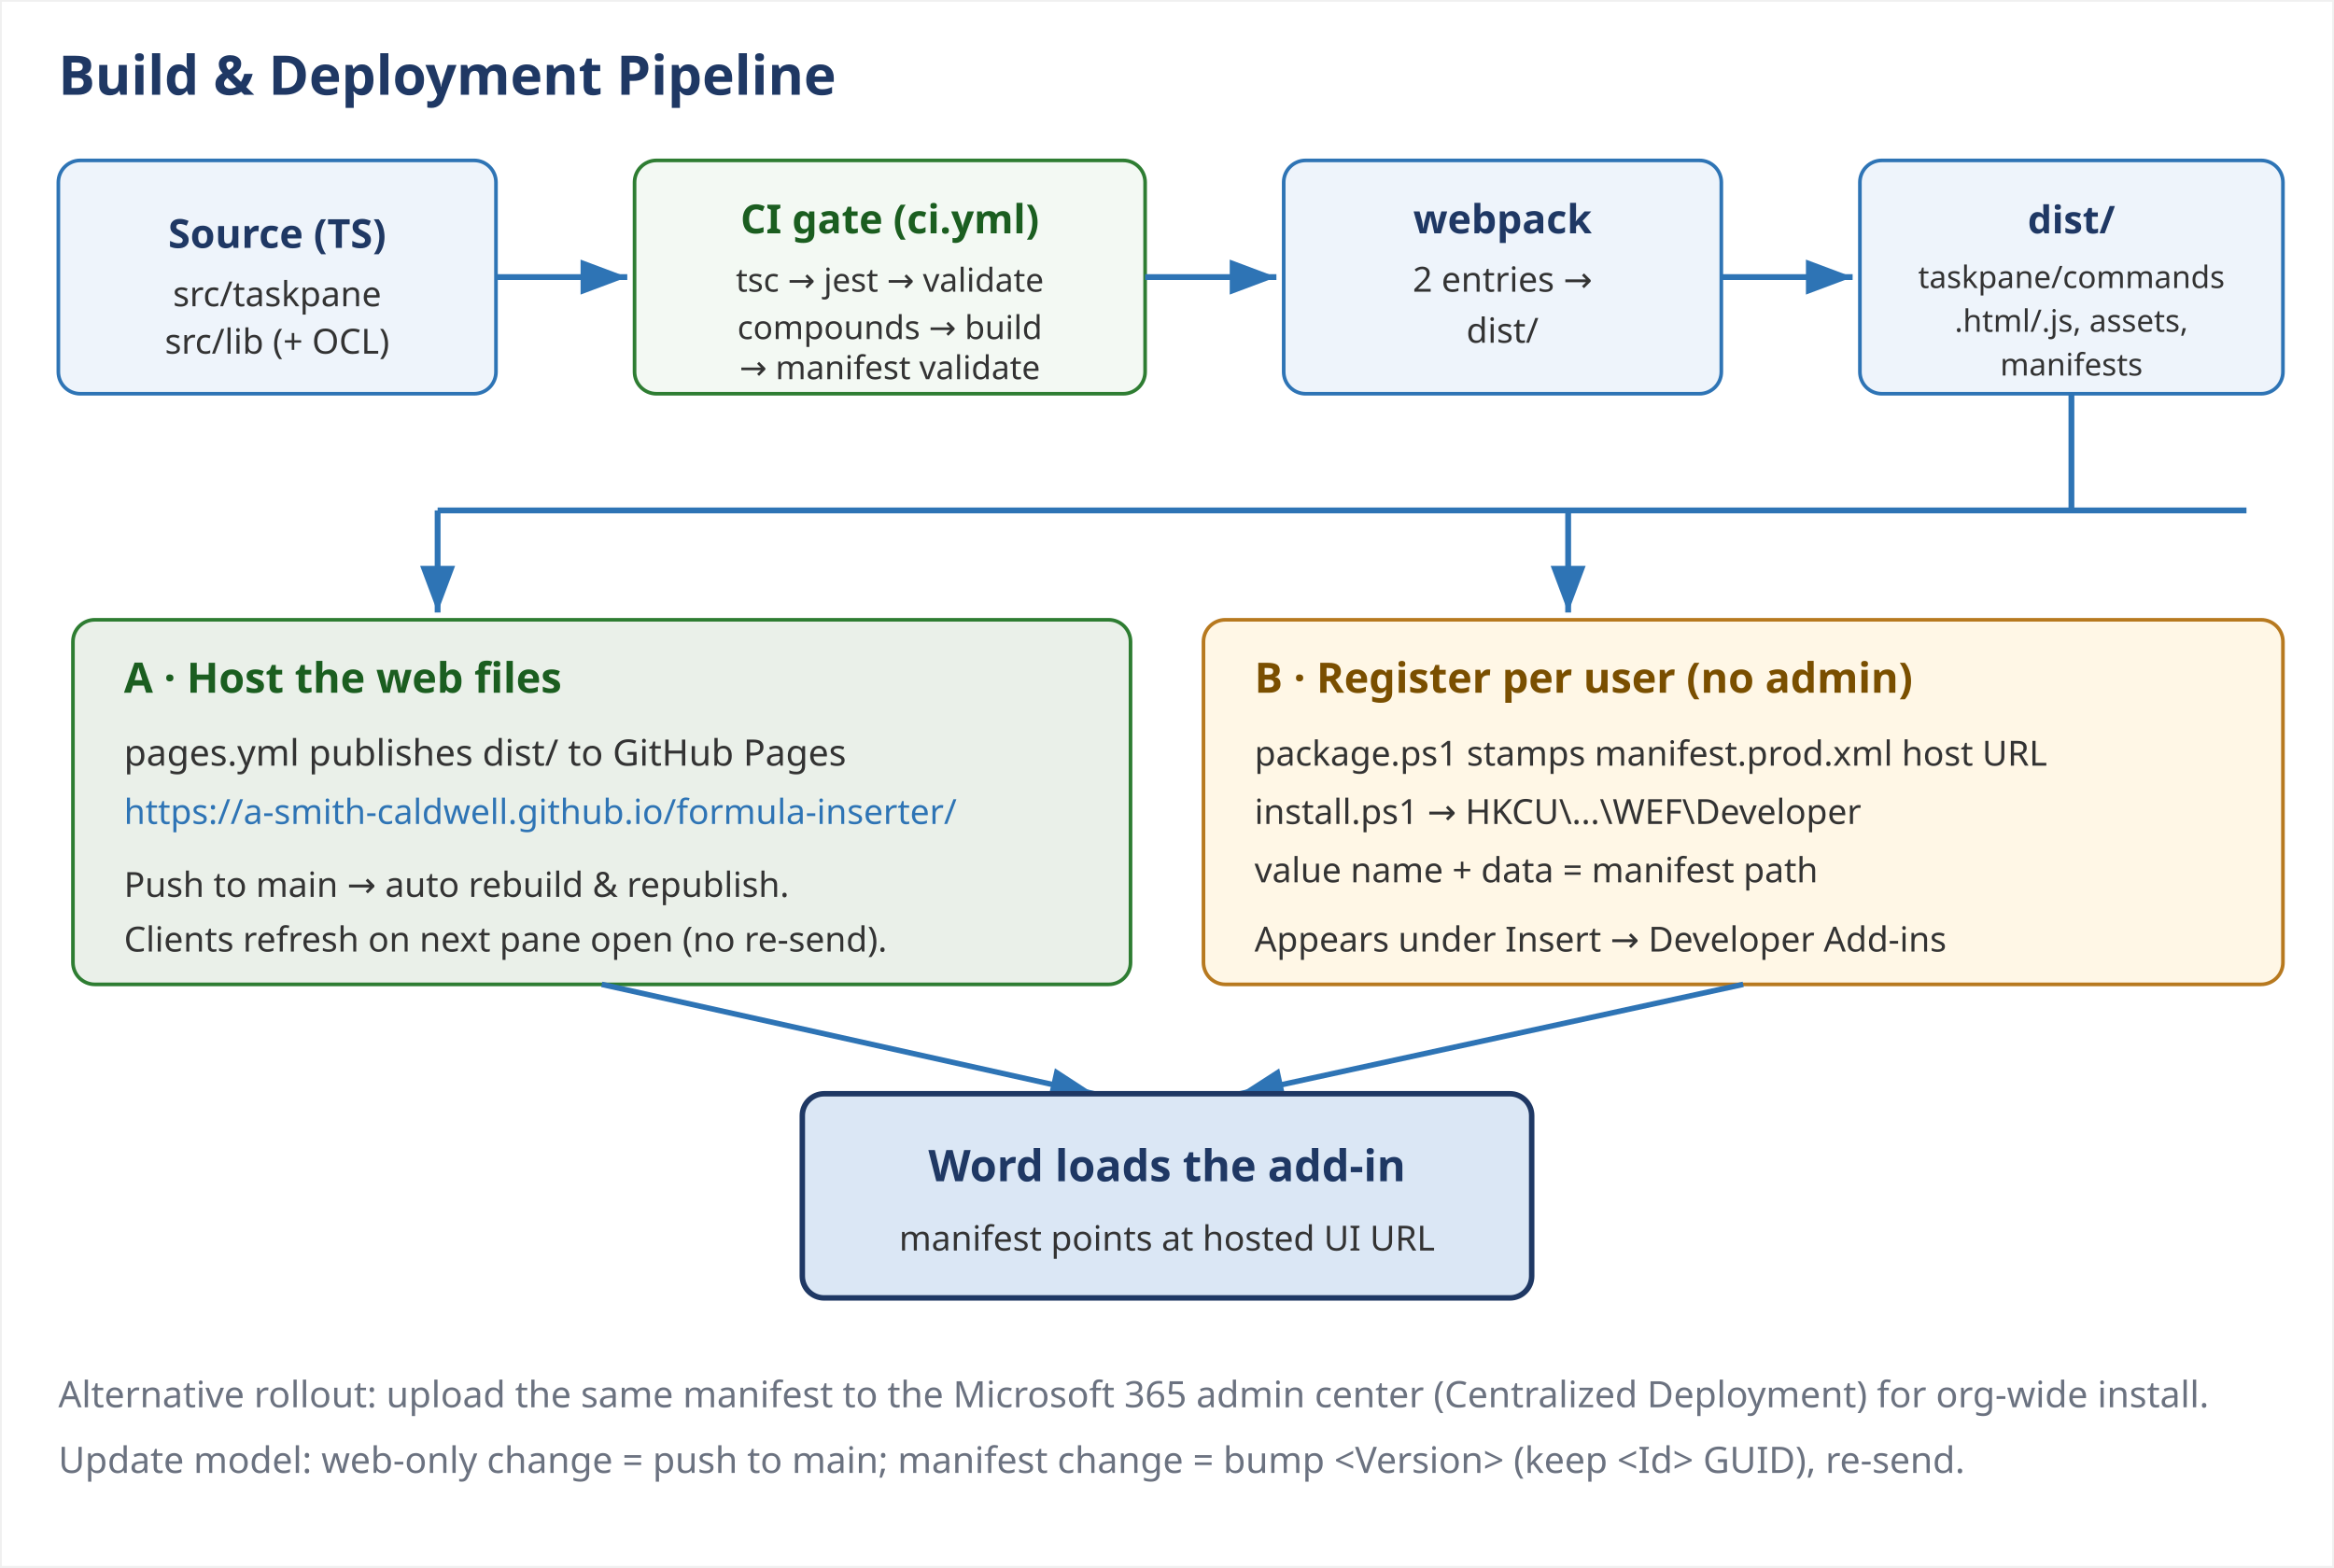
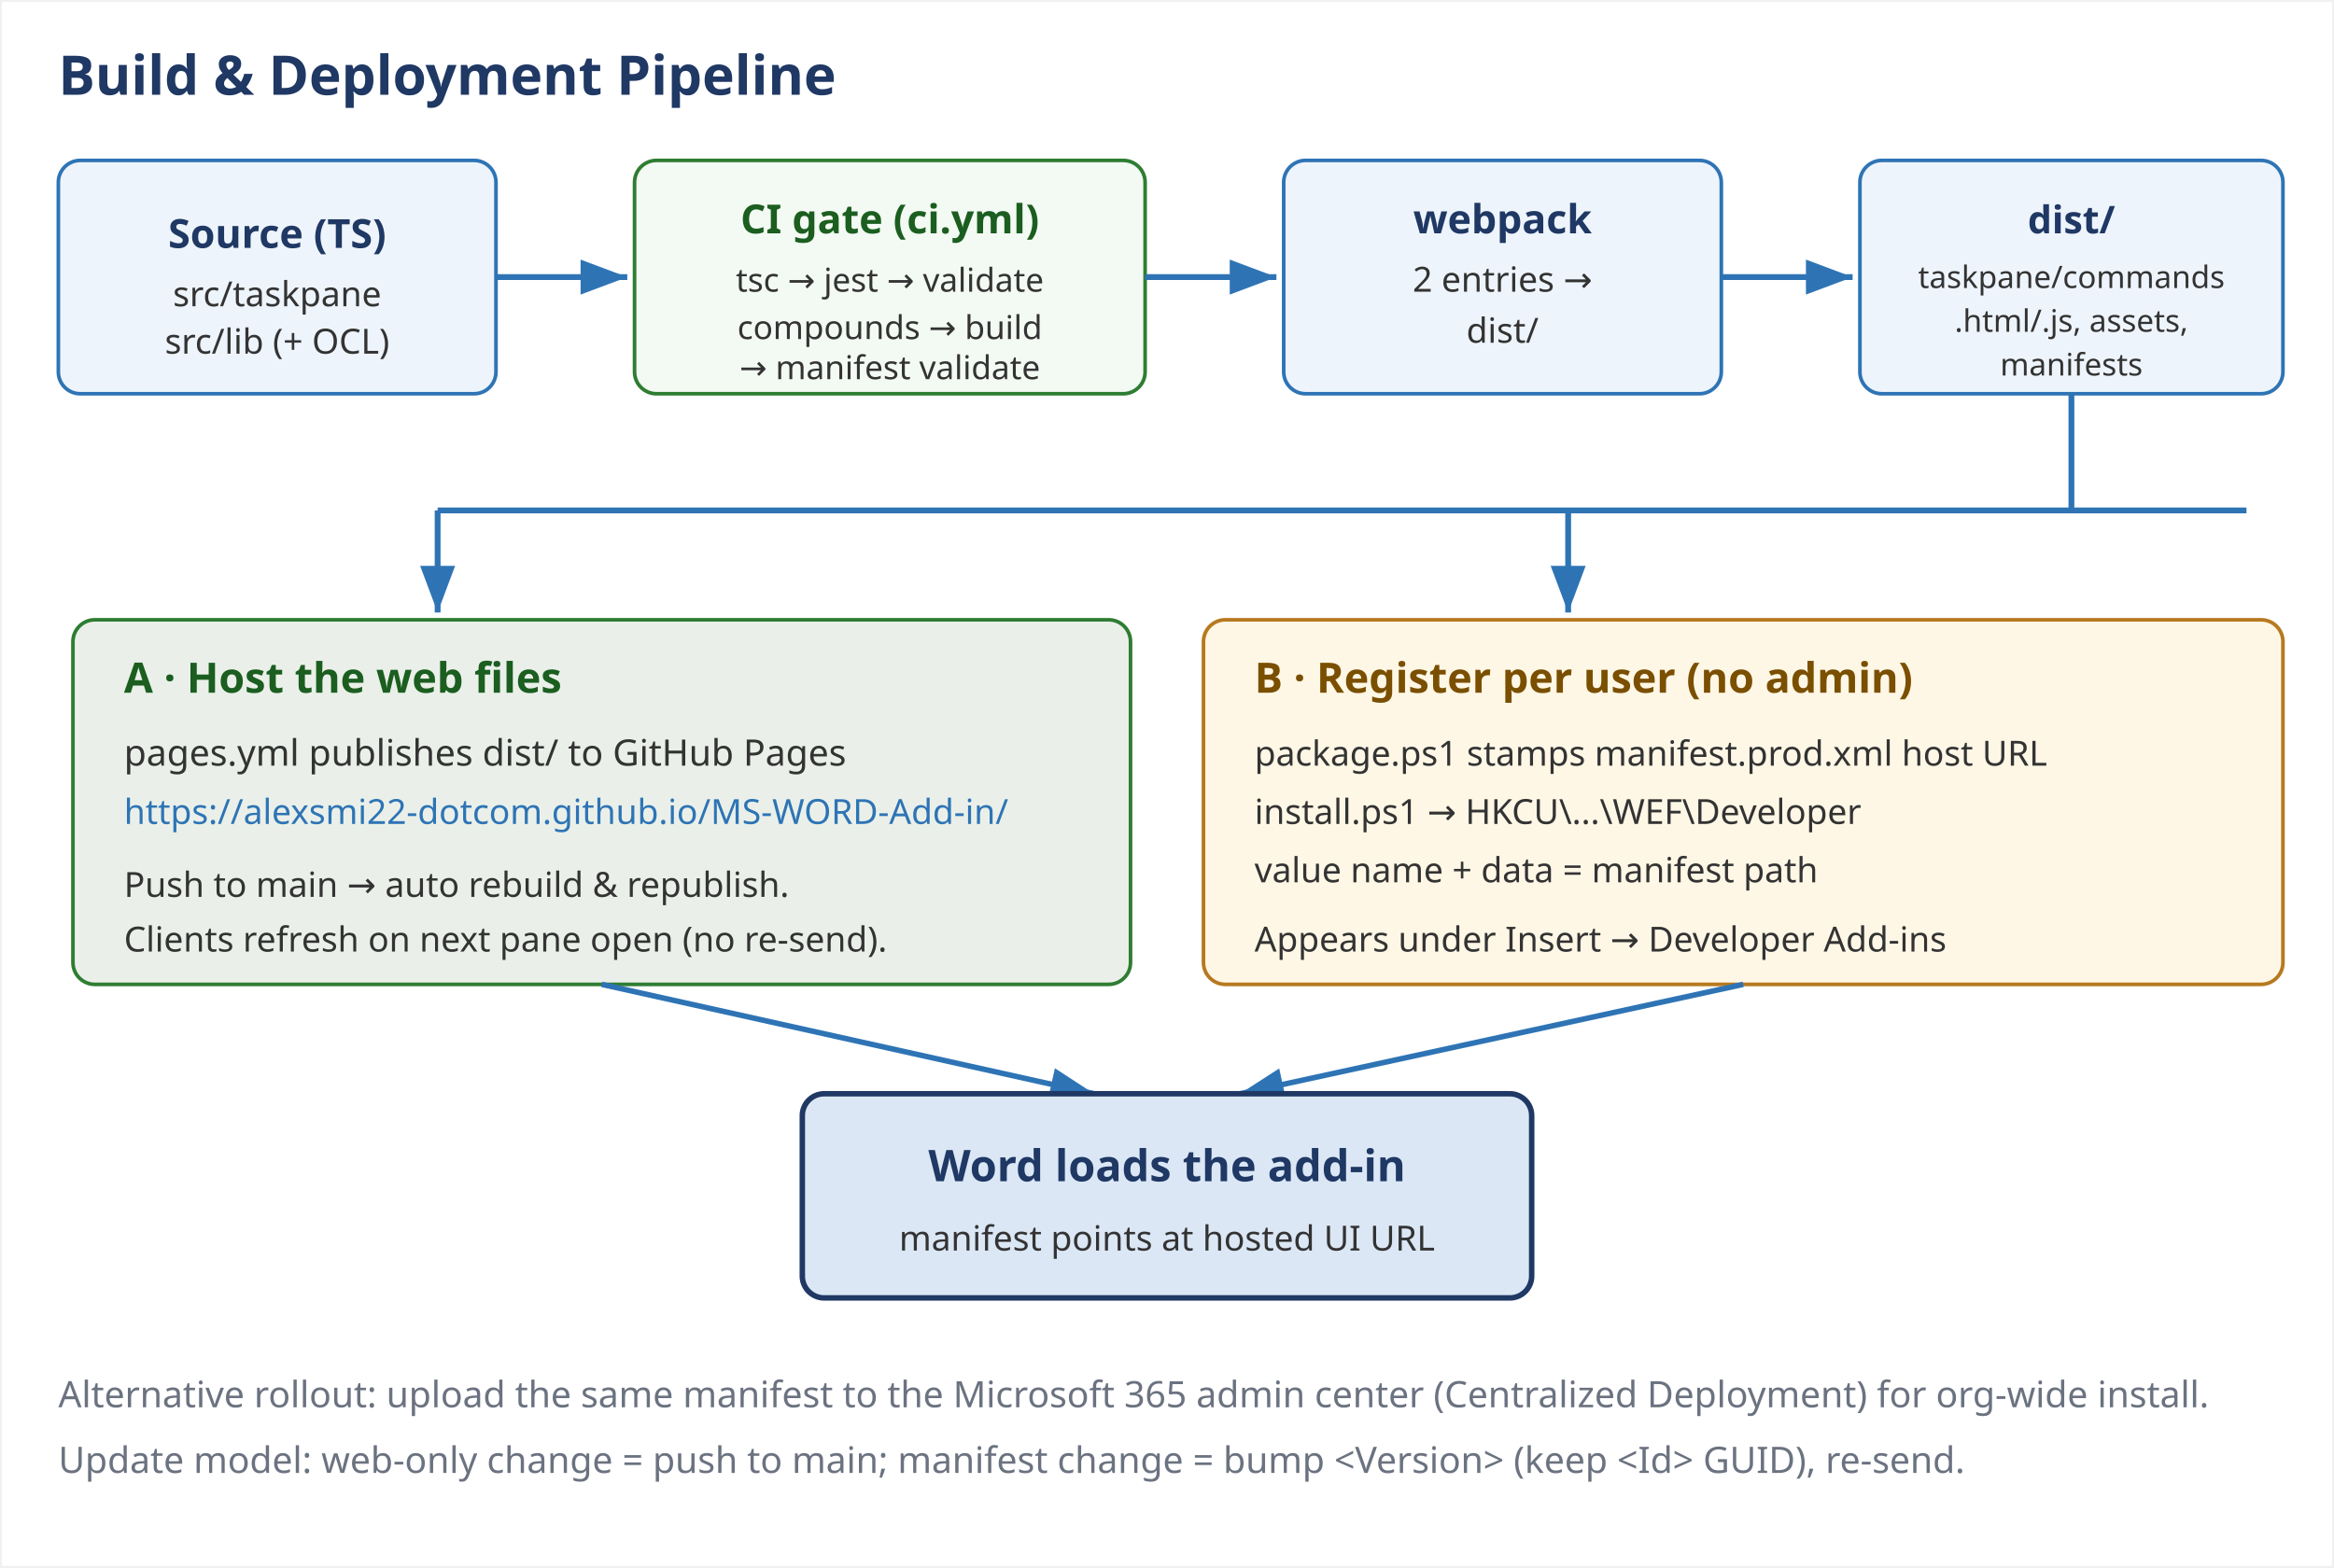
<svg xmlns="http://www.w3.org/2000/svg" width="640" height="430" font-family="Calibri, Segoe UI, sans-serif">
  <defs>
    <marker id="a" markerWidth="10" markerHeight="10" refX="8" refY="3" orient="auto" markerUnits="strokeWidth">
      <path d="M0,0 L8,3 L0,6 Z" fill="#2e74b5" />
    </marker>
  </defs>
  <rect x="1" y="1" width="638" height="428" fill="#ffffff" stroke="#ffffff" />
  <text x="16" y="26" font-size="15" font-weight="bold" fill="#1f3864">Build &amp; Deployment Pipeline</text>
  <rect x="16" y="44" width="120" height="64" rx="6" fill="#eef4fb" stroke="#2e74b5" />
  <text x="76" y="68" font-size="11" font-weight="bold" fill="#1f3864" text-anchor="middle">Source (TS)</text>
  <text x="76" y="84" font-size="9.5" fill="#333" text-anchor="middle">src/taskpane</text>
  <text x="76" y="97" font-size="9.5" fill="#333" text-anchor="middle">src/lib (+ OCL)</text>
  <line x1="136" y1="76" x2="172" y2="76" stroke="#2e74b5" stroke-width="1.6" marker-end="url(#a)" />
  <rect x="174" y="44" width="140" height="64" rx="6" fill="#f3f9f3" stroke="#2e7d32" />
  <text x="244" y="64" font-size="11" font-weight="bold" fill="#1b5e20" text-anchor="middle">CI gate (ci.yml)</text>
  <text x="244" y="80" font-size="9" fill="#333" text-anchor="middle">tsc → jest → validate</text>
  <text x="244" y="93" font-size="9" fill="#333" text-anchor="middle">compounds → build</text>
  <text x="244" y="104" font-size="9" fill="#333" text-anchor="middle">→ manifest validate</text>
  <line x1="314" y1="76" x2="350" y2="76" stroke="#2e74b5" stroke-width="1.6" marker-end="url(#a)" />
  <rect x="352" y="44" width="120" height="64" rx="6" fill="#eef4fb" stroke="#2e74b5" />
  <text x="412" y="64" font-size="11" font-weight="bold" fill="#1f3864" text-anchor="middle">webpack</text>
  <text x="412" y="80" font-size="9.5" fill="#333" text-anchor="middle">2 entries →</text>
  <text x="412" y="94" font-size="9.5" fill="#333" text-anchor="middle">dist/</text>
  <line x1="472" y1="76" x2="508" y2="76" stroke="#2e74b5" stroke-width="1.6" marker-end="url(#a)" />
  <rect x="510" y="44" width="116" height="64" rx="6" fill="#eef4fb" stroke="#2e74b5" />
  <text x="568" y="64" font-size="10.5" font-weight="bold" fill="#1f3864" text-anchor="middle">dist/</text>
  <text x="568" y="79" font-size="8.5" fill="#333" text-anchor="middle">taskpane/commands</text>
  <text x="568" y="91" font-size="8.5" fill="#333" text-anchor="middle">.html/.js, assets,</text>
  <text x="568" y="103" font-size="8.5" fill="#333" text-anchor="middle">manifests</text>
  <line x1="568" y1="108" x2="568" y2="140" stroke="#2e74b5" stroke-width="1.6" />
  <line x1="120" y1="140" x2="616" y2="140" stroke="#2e74b5" stroke-width="1.6" />
  <line x1="120" y1="140" x2="120" y2="168" stroke="#2e74b5" stroke-width="1.6" marker-end="url(#a)" />
  <line x1="430" y1="140" x2="430" y2="168" stroke="#2e74b5" stroke-width="1.6" marker-end="url(#a)" />
  <rect x="20" y="170" width="290" height="100" rx="6" fill="#eaf0e9" stroke="#2e7d32" />
  <text x="34" y="190" font-size="11.5" font-weight="bold" fill="#1b5e20">A · Host the web files</text>
  <text x="34" y="210" font-size="10" fill="#333">pages.yml publishes dist/ to GitHub Pages</text>
-   <text x="34" y="226" font-size="9.5" fill="#2e74b5">https://a-smith-caldwell.github.io/formula-inserter/</text>
+   <text x="34" y="226" font-size="9.5" fill="#2e74b5">https://alexsmi22-dotcom.github.io/MS-WORD-Add-in/</text>
  <text x="34" y="246" font-size="9.5" fill="#333">Push to main → auto rebuild &amp; republish.</text>
  <text x="34" y="261" font-size="9.5" fill="#333">Clients refresh on next pane open (no re-send).</text>
  <rect x="330" y="170" width="296" height="100" rx="6" fill="#fff7e6" stroke="#b7791f" />
  <text x="344" y="190" font-size="11.5" font-weight="bold" fill="#7a4f00">B · Register per user (no admin)</text>
  <text x="344" y="210" font-size="9.5" fill="#333">package.ps1 stamps manifest.prod.xml host URL</text>
  <text x="344" y="226" font-size="9.5" fill="#333">install.ps1 → HKCU\...\WEF\Developer</text>
  <text x="344" y="242" font-size="9.5" fill="#333">value name + data = manifest path</text>
  <text x="344" y="261" font-size="9.5" fill="#333">Appears under Insert → Developer Add-ins</text>
  <line x1="165" y1="270" x2="300" y2="300" stroke="#2e74b5" stroke-width="1.5" marker-end="url(#a)" />
  <line x1="478" y1="270" x2="340" y2="300" stroke="#2e74b5" stroke-width="1.5" marker-end="url(#a)" />
  <rect x="220" y="300" width="200" height="56" rx="6" fill="#dbe7f5" stroke="#1f3864" stroke-width="1.5" />
  <text x="320" y="324" font-size="12" font-weight="bold" fill="#1f3864" text-anchor="middle">Word loads the add-in</text>
  <text x="320" y="343" font-size="9.5" fill="#333" text-anchor="middle">manifest points at hosted UI URL</text>
  <text x="16" y="386" font-size="10" fill="#6b7280">Alternative rollout: upload the same manifest to the Microsoft 365 admin center (Centralized Deployment) for org-wide install.</text>
  <text x="16" y="404" font-size="10" fill="#6b7280">Update model: web-only change = push to main; manifest change = bump &lt;Version&gt; (keep &lt;Id&gt; GUID), re-send.</text>
</svg>
